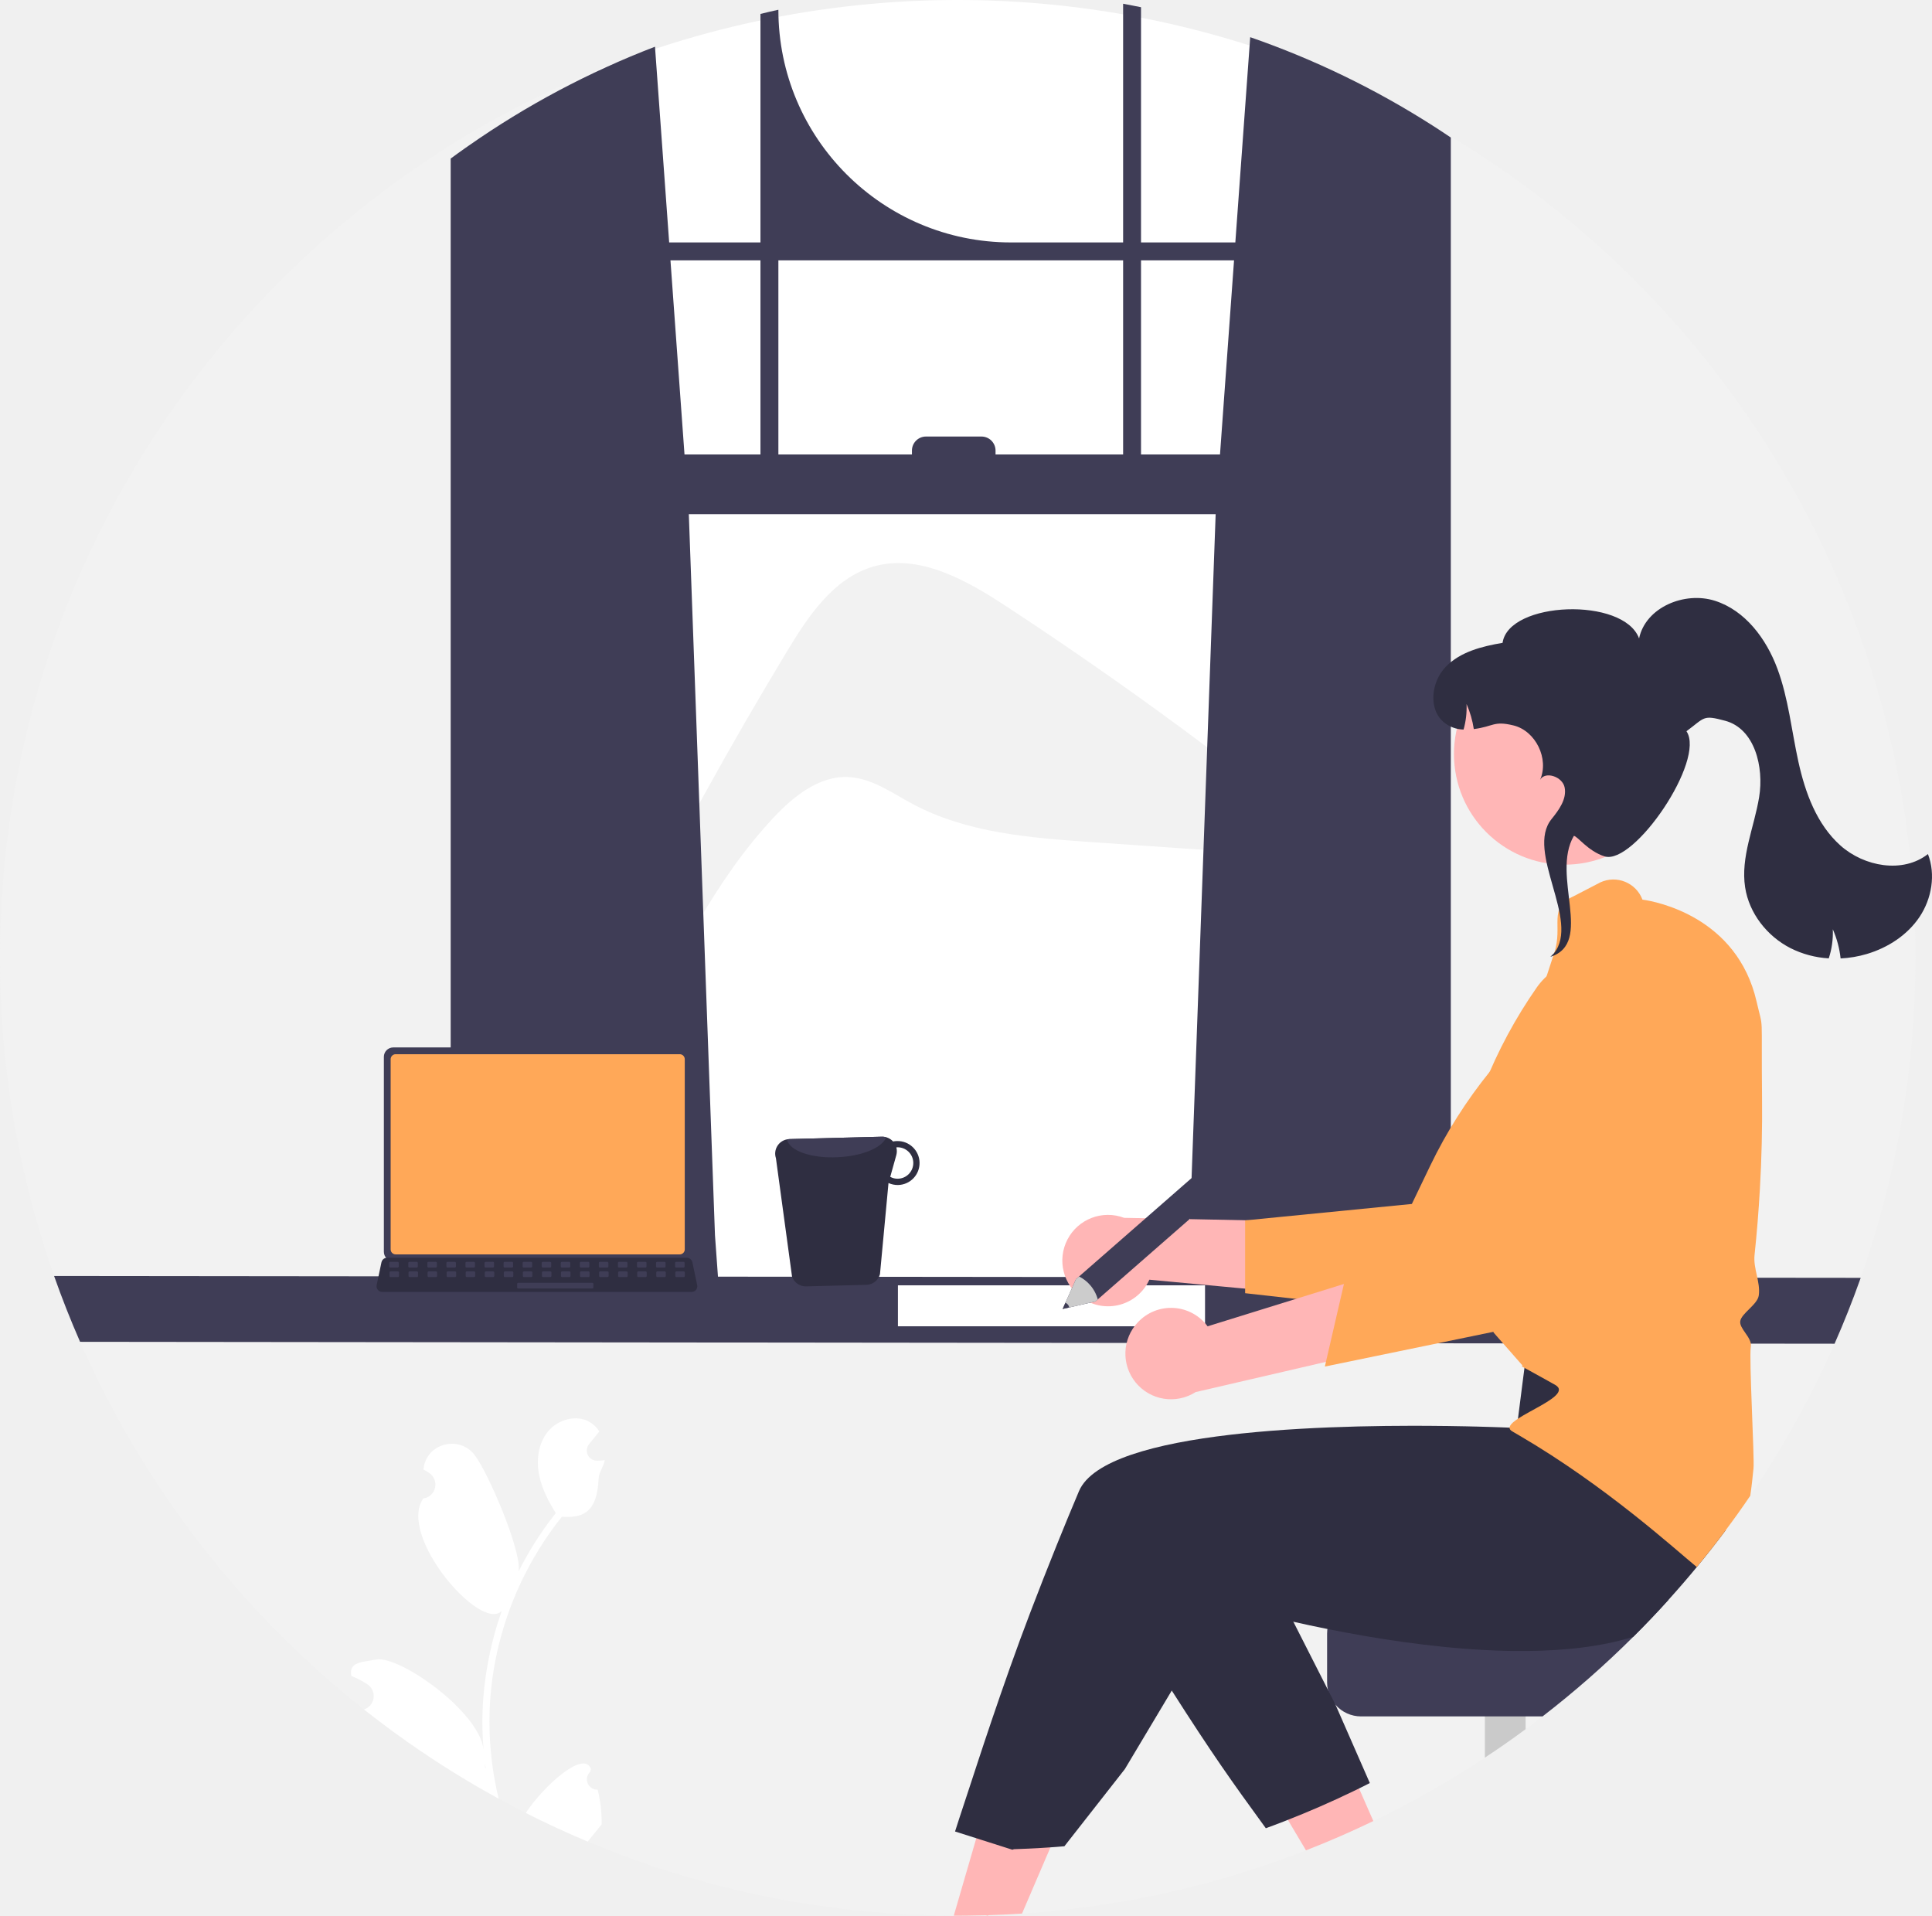
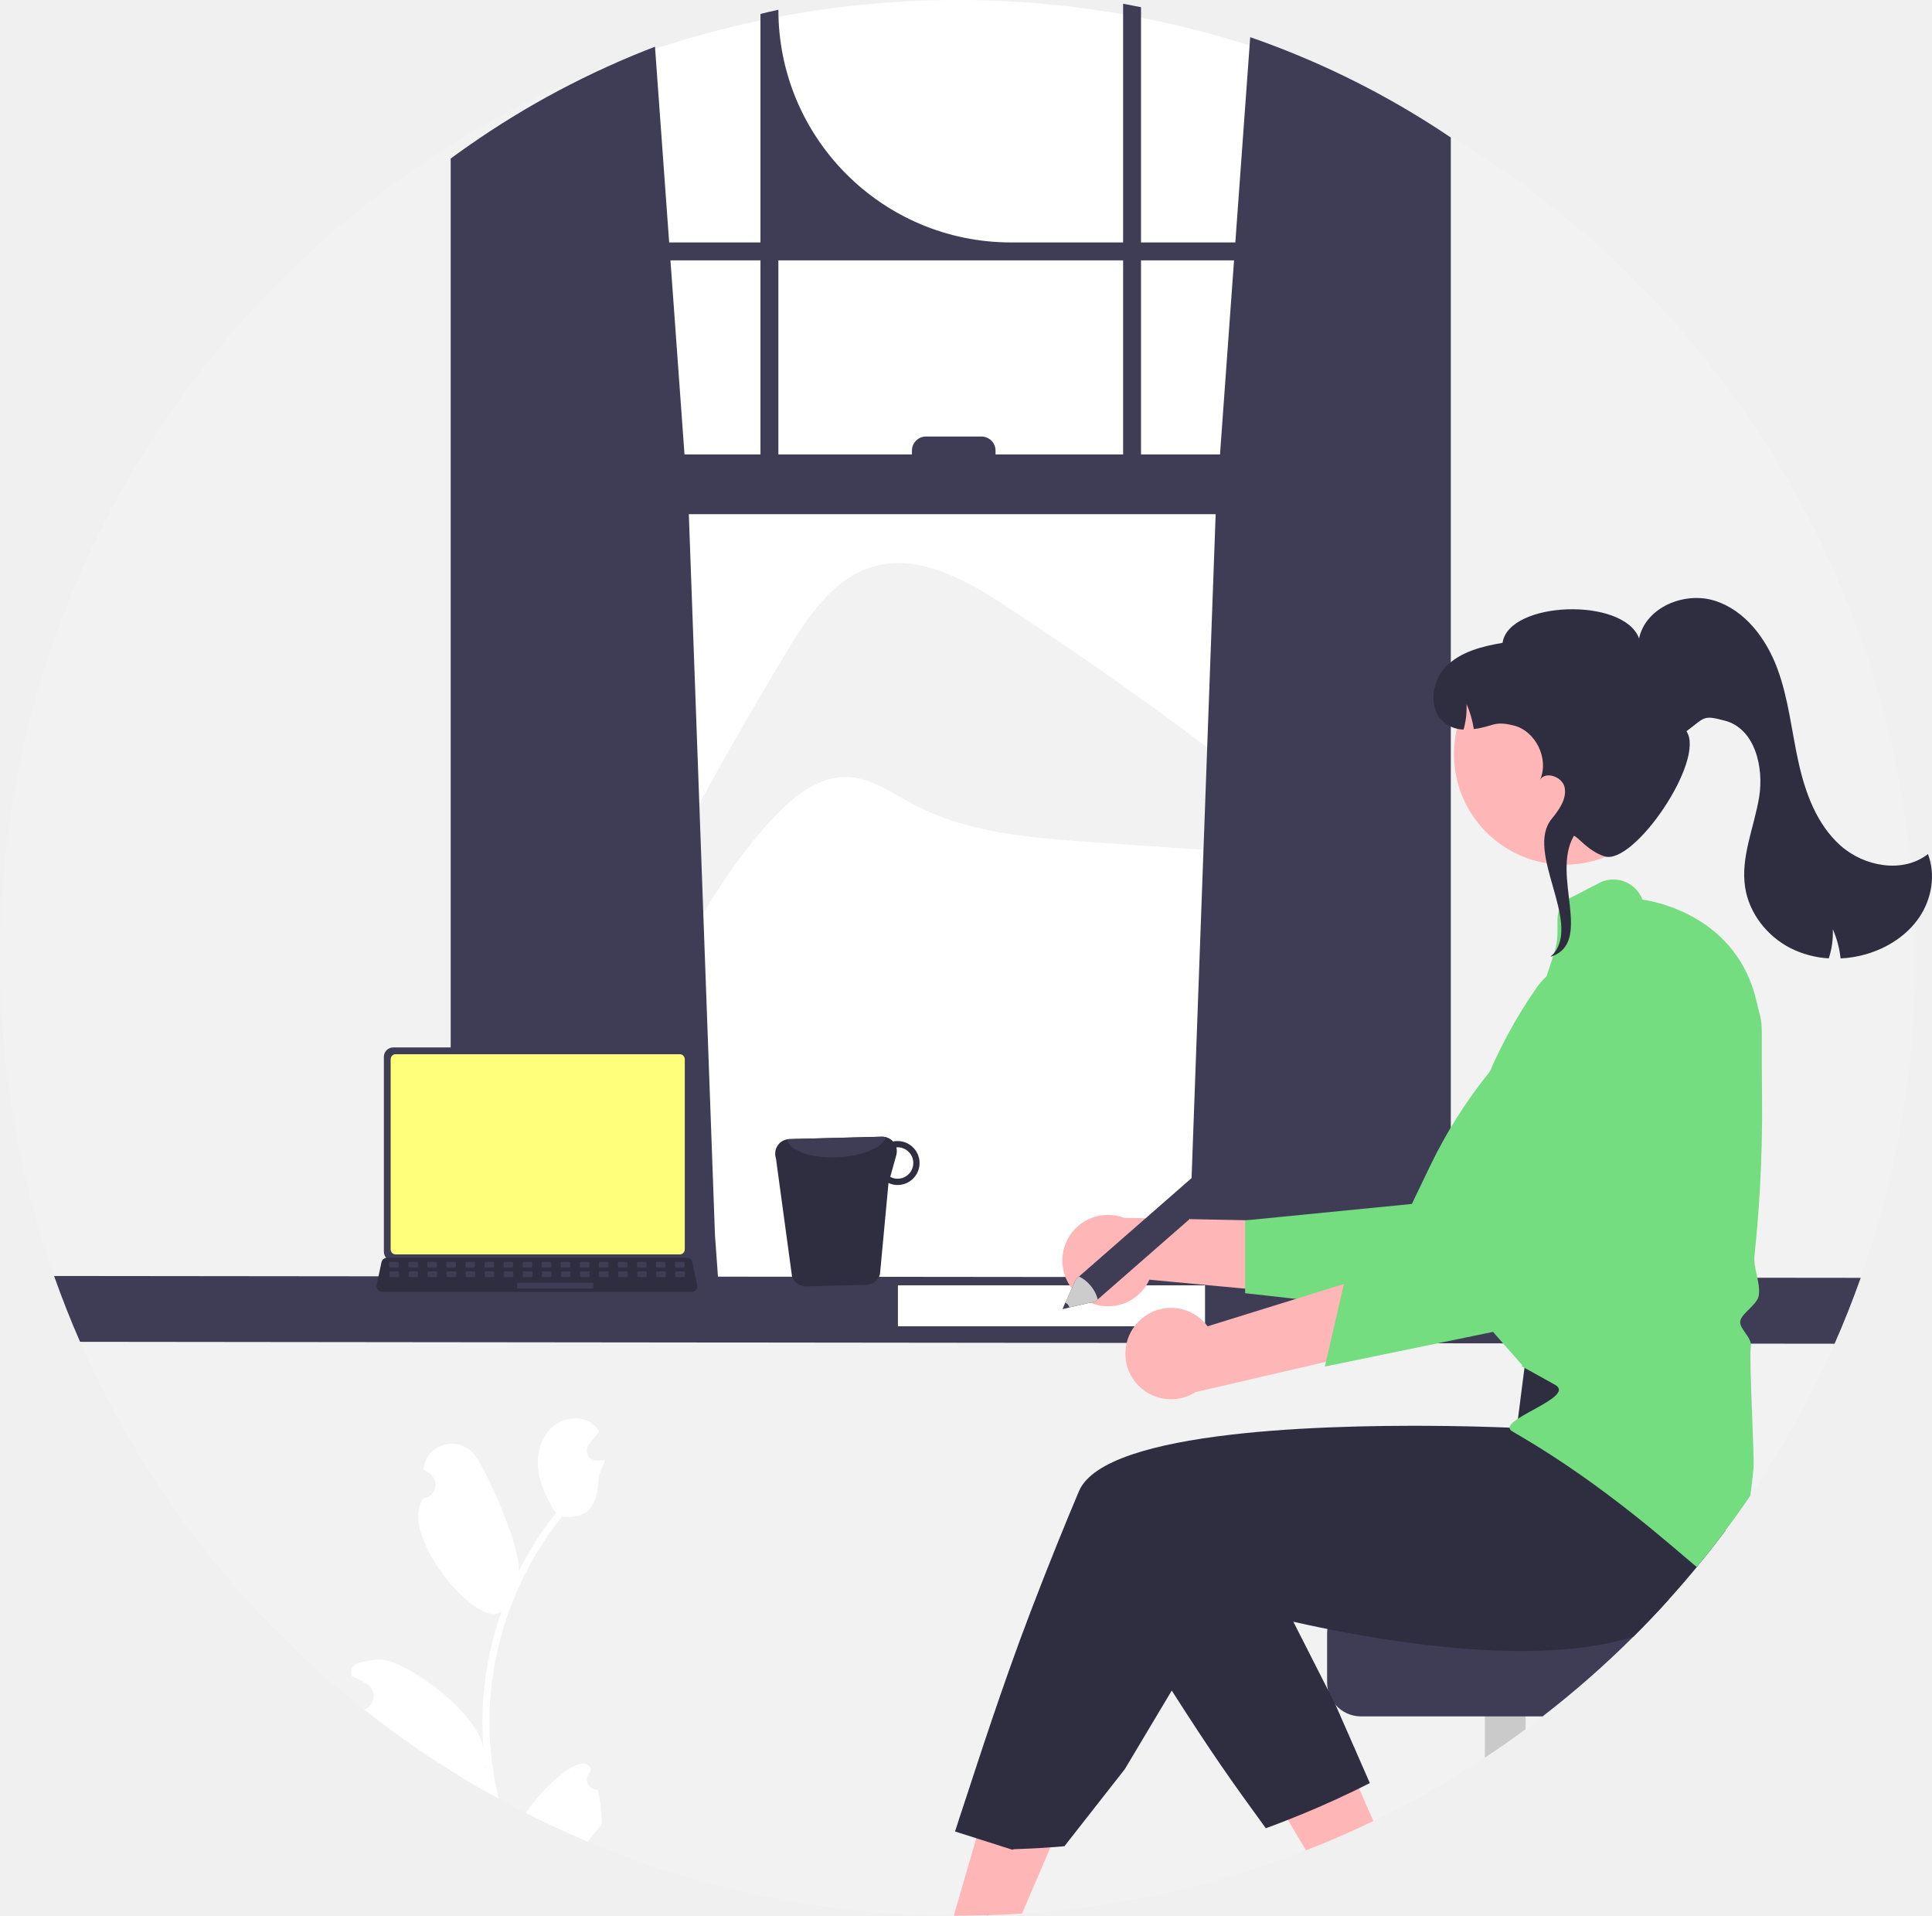
<svg xmlns="http://www.w3.org/2000/svg" data-name="Layer 1" width="849.273" height="842.002" viewBox="0 0 849.273 842.002">
  <path d="M1017.363,449.999a420.161,420.161,0,0,1-24.07,140.65c-.01.03-.02.05-.03.08-.07.21-.14.4-.22.61v.01q-5.115,14.37-11.24,28.26a420.754,420.754,0,0,1-37.06,66.82q-5.22,7.71-10.81,15.17-6.15,8.25-12.69,16.17-6.03,7.305-12.38,14.33-7.545,8.37-15.54,16.31a421.161,421.161,0,0,1-39.88,35q-3.69,2.865-7.46,5.63-8.775,6.48-17.9,12.5a417.437,417.437,0,0,1-41.57,24.16c-2.47,1.26-4.96,2.5-7.46,3.7q-14.505,7.005-29.6,12.89c-2.87,1.13-5.75,2.22-8.66,3.27-.49.19-.98.37-1.48.54a418.305,418.305,0,0,1-107.06,23.38q-3.81.345-7.63.58-4.05.285-8.11.46c-2.14.11-4.27.19-6.42.25-.44.02-.89.04-1.33.04q-4.335.135-8.7.17c-1.23.01-2.46.02-3.7.02-.58,0-1.16,0-1.74-.01q-12.585-.045-24.98-.82c-.17-.01-.34-.03-.51-.03-2.96-.2-5.91-.41-8.85-.67q-15.705-1.32-31.07-3.8-3.54-.555-7.06-1.2-15.285-2.7-30.17-6.51-4.425-1.125-8.8-2.35a416.975,416.975,0,0,1-49.47-17.18q-13.875-5.82-27.23-12.58-6.015-3.045-11.91-6.28c-1.07-.58-2.13-1.17-3.19-1.76q-11.61-6.48-22.74-13.66-9.12-5.865-17.9-12.2c-.72-.5-1.43-1.02-2.14-1.54q-6.735-4.905-13.25-10.06-14.175-11.235-27.34-23.61-9.105-8.55-17.68-17.64a421.7,421.7,0,0,1-79.77-120.33q-6.21-14.175-11.4-28.87a.185.185,0,0,1-.02-.07,420.346,420.346,0,0,1-23.78-139.83c0-176.76,108.94-328.08,263.34-390.48a422.118,422.118,0,0,1,344,12.87C921.743,141.119,1017.363,284.399,1017.363,449.999Z" transform="translate(-175.3633 -28.9988)" fill="#f2f2f2" />
  <path d="M782.703,72.389v532.01h-344v-544.88a422.118,422.118,0,0,1,344,12.87Z" transform="translate(-175.3633 -28.9988)" fill="#fff" />
  <path d="M521.485,314.998c9.332-15.434,20.39-31.913,37.707-36.953,20.055-5.836,40.656,5.758,58.131,17.199A1693.946,1693.946,0,0,1,768.074,406.315l-.053.599q-56.246-3.879-112.492-7.758c-27.092-1.868-55.115-3.994-79.056-16.811-9.085-4.863-17.941-11.36-28.236-11.812-12.79-.562-23.943,8.371-32.707,17.703C463.686,443.443,448.683,527.867,390.52,576.37A1845.847,1845.847,0,0,1,521.485,314.998Z" transform="translate(-175.3633 -28.9988)" fill="#f2f2f2" />
  <path d="M807.865,85.958c-.87-.58-1.75-1.13-2.62-1.69a380.241,380.241,0,0,0-80.31-38.93l-6.54,90.22h-41.46v-103.39c-2.61-.54-5.24-1.05-7.87-1.53v104.92H619.795A102.27,102.27,0,0,1,517.525,33.288v-0c-2.64.57-5.26,1.18-7.88,1.83v100.44h-40.13l-6.23-86.03a380.858,380.858,0,0,0-81.94,43.53c-.44.3-.88.61-1.31.91-2.21,1.55-4.39,3.13-6.56,4.73v502.19h118.27l-2.09-28.95-11.5-316.95h231.59l-11.5,316.95-2.09,28.95h116.96v-511.45Q810.505,87.668,807.865,85.958Zm-298.22,142.78h-33.39l-6.17-85.3h39.56Zm159.42,0H612.985v-1.69a6.18,6.18,0,0,0-6.19-6.18h-24.38a6.178,6.178,0,0,0-6.18,6.18v1.69h-58.71v-85.3h151.54Zm7.87,0v-85.3h40.89l-6.17,85.3Z" transform="translate(-175.3633 -28.9988)" fill="#3f3d56" />
  <path d="M993.294,590.647c-.01.03-.02.05-.03.08-.07.21-.14.4-.22.61v.01q-5.115,14.37-11.24,28.26l-771.24-.84q-6.21-14.175-11.4-28.87a.185.185,0,0,1-.02-.07Z" transform="translate(-175.3633 -28.9988)" fill="#3f3d56" />
  <rect x="394.711" y="564.938" width="135" height="18" fill="#fff" />
  <path d="M391.373,770.209q.72-6.345,1.99-12.61a146.201,146.201,0,0,1,28.98-61.94c8.25.46,15.48-.8,16.17-16.78.13-2.84,2.24-5.31,2.7-8.11-.78.11-1.59.17-2.37.22-.25.01-.51.03-.75.04h-.09a4.489,4.489,0,0,1-3.69-7.32c.34-.41.68-.83,1.02-1.25.51-.65,1.04-1.28,1.56-1.92.06-.07.11-.13.17-.2.59-.73,1.18-1.46,1.78-2.19a13.005,13.005,0,0,0-4.26-4.12c-5.95-3.49-14.16-1.07-18.46,4.31-4.31,5.38-5.13,12.94-3.63,19.66,1.28,5.76,4.07,11.04,7.2,16.06-.32.41-.66.81-.98,1.23a147.304,147.304,0,0,0-15.35,24.32c1.22-9.53-13.69-43.93-19.46-51.22-6.93-8.75-21.13-4.93-22.35,6.17-.01.1-.03.21-.04.32.86.48,1.7.99,2.52,1.54a6.149,6.149,0,0,1-2.48,11.19l-.13.02c-11.46,16.37,25.29,58.98,34.5,49.42a145.105,145.105,0,0,0-5.53,19.94,147.475,147.475,0,0,0-2.56,18.09,142.314,142.314,0,0,0,.11,22.99,2.51,2.51,0,0,1-.04-.27c-2.05-16.66-37.12-41.43-47.36-39.37-5.9,1.19-11.71.92-10.81,6.87.01.1.03.19.04.29a39.404,39.404,0,0,1,4.63,2.23c.86.48,1.7,1,2.52,1.54a6.157,6.157,0,0,1-1.57,10.99q6.525,5.145,13.25,10.06c.71.52,1.42,1.04,2.14,1.54q8.775,6.33,17.9,12.2,11.13,7.17,22.74,13.66c1.06.59,2.12,1.18,3.19,1.76a143.529,143.529,0,0,1-4.06-33.81A139.723,139.723,0,0,1,391.373,770.209Zm5.47-35.73.02-.03a.076.076,0,0,1-.02.05Zm-7.97,71.91-.31-.69c.01-.51.01-1.01,0-1.53,0-.14-.03-.28-.03-.42.12.89.22,1.78.35,2.67Zm45.93,1.36c.11-.46.2-.78.31-1.24-.04-.1-.08-.2-.12-.29-3.33-7.93-20.91,8.06-28.51,19.63q13.35,6.75,27.23,12.58c.62-.78,1.26-1.55,1.89-2.33.06-.07.11-.13.16-.2,1.36-1.68,2.73-3.34,4.08-5.02.01-.33.01-.66.01-.98a60.25,60.25,0,0,0-1.76-14.29A4.536,4.536,0,0,1,434.803,807.749Z" transform="translate(-175.3633 -28.9988)" fill="#fff" />
  <path d="M651.121,599.624a19.952,19.952,0,0,0,29.487-8.157l70.595,6.603-17.331-32.514L669.49,564.271a20.06,20.06,0,0,0-18.369,35.353Z" transform="translate(-175.3633 -28.9988)" fill="#ffb6b6" />
-   <path d="M722.703,597.399l97.69,10.952.337-.431c.644-.823,64.566-82.646,75.305-102.124a58.89,58.89,0,0,0,6.82-38.571l-.073-.324-.254-.215a29.885,29.885,0,0,0-37.369-.819,211.683,211.683,0,0,0-61.088,75.483l-8.08,16.821-73.288,7.228Z" transform="translate(-175.3633 -28.9988)" fill="#ffa858" />
+   <path d="M722.703,597.399l97.69,10.952.337-.431c.644-.823,64.566-82.646,75.305-102.124a58.89,58.89,0,0,0,6.82-38.571l-.073-.324-.254-.215a29.885,29.885,0,0,0-37.369-.819,211.683,211.683,0,0,0-61.088,75.483l-8.08,16.821-73.288,7.228Z" transform="translate(-175.3633 -28.9988)" fill="#74dd80" />
  <path d="M643.446,826.241l-18.82,43.82q-4.05.285-8.11.46c-2.14.11-4.27.19-6.42.25l-.73.23-.6-.19q-4.335.135-8.7.17c-1.23.01-2.46.02-3.7.02-.58,0-1.16,0-1.74-.01l1.25-4.28,1.47-5.07,5.84-20.08,8.43-28.99,12.54,5.38Z" transform="translate(-175.3633 -28.9988)" fill="#ffb6b6" />
  <path d="M779.056,829.401q-14.505,7.005-29.6,12.89l-9.84-16.55,31.72-13.93Z" transform="translate(-175.3633 -28.9988)" fill="#ffb6b6" />
  <path d="M845.986,754.181v34.86q-8.775,6.48-17.9,12.5v-47.36Z" transform="translate(-175.3633 -28.9988)" fill="#cacaca" />
  <path d="M908.866,732.101q-7.545,8.37-15.54,16.31a421.168,421.168,0,0,1-39.88,35h-79.8a14.879,14.879,0,0,1-11.19-5.07l-.01-.03a14.727,14.727,0,0,1-3.36-6.6l-.01-.02a15.302,15.302,0,0,1-.34-3.2v-21.47a14.93,14.93,0,0,1,14.91-14.92Z" transform="translate(-175.3633 -28.9988)" fill="#3f3d56" />
  <path d="M941.746,648.301l-8.65,37.06a77.902,77.902,0,0,1,.84,16.24q-6.15,8.25-12.69,16.17-6.03,7.305-12.38,14.33-7.545,8.37-15.54,16.31c-13.88,4.36-30.24,6.14-47.34,6.26-5.9.05-11.89-.11-17.9-.43-24.37-1.28-49.02-5.19-69.21-9.25-5.34-1.06-10.36-2.14-14.98-3.19-8.75-1.97-16.07-3.81-21.37-5.21-5.97-1.56-9.37-2.57-9.37-2.57l-22.71,38.03-20.62,34.52-26.57,33.91q-3.81.345-7.63.58-4.05.285-8.11.46c-2.14.11-4.27.19-6.42.25l-.73.23-.6-.19-9.64-3.07-3.25-1.03-11.69-3.72s2.61-8.22,7.18-21.93c1.68-5.03,13.58-42.22,26.03-74.69,3.69-9.64,7.51-19.42,11.44-29.15,3.22-7.99,6.5-15.95,9.82-23.8,5.77-13.61,33.65-20.95,66.48-24.8,1.67-.19,3.35-.38,5.04-.56,16.73-1.76,34.48-2.67,51.08-3.09,8.31-.21,16.33-.29,23.79-.3q3.615,0,7.03.02h.01c6.15.03,11.81.12,16.79.22.97.02,1.91.05,2.83.07h.01c.62.01,1.23.03,1.83.04,10.89.28,17.57.62,17.57.62l2.59-20.32.53-4.1.5-3.9v-.01l.06-.49.41-.01,7.2-.14,60.52-1.18,25.778-1.092Z" transform="translate(-175.3633 -28.9988)" fill="#2f2e41" />
  <path d="M777.516,812.701c-2.47,1.26-4.96,2.5-7.46,3.7q-14.505,7.005-29.6,12.89c-2.87,1.13-5.75,2.22-8.66,3.27-.32-.45-.65-.9-.98-1.35-13.88-19.05-22.52-31.19-40.37-59.16-7.47-11.7-14.98-23.9-22.27-36.36l52.78-24.64,5.92-2.76,17.02,33.51,15.18,29.89,3.38,6.65Z" transform="translate(-175.3633 -28.9988)" fill="#2f2e41" />
  <circle cx="687.764" cy="331.428" r="48.625" fill="#ffb6b6" />
-   <path d="M949.926,511.571c-.4-40.16.78-28.53-2.4-42.36-8.54-37.18-43.99-43.96-50.17-44.8a13.645,13.645,0,0,0-18.45-7.61l-11.831,6.135c-11.47,5.25-4.509,12.835-8.469,24.805l-4.16,12.7-34.09,94.23,6.9,35.85.01.02,4.65,24.15,13.788,15.708-.258-2.508-.31.48-.01.01-.8,1.19c1.11.61,2.21,1.21,3.29,1.81q4.2,2.31,8.19,4.53c.64.36,1.27.71,1.9,1.07h.01c.4.22.8.44,1.19.66,9.98,5.58-26.96,15.74-18.75,20.51,1.14.66,2.27,1.32,3.38,1.97,37.8,22.11,67.96,49.65,77.71,57.65q6.54-7.92,12.69-16.17,5.58-7.455,10.81-15.17c.61-4.02,1.02-8.04,1.42-11.98.48-4.74-2.02-48.65-1.18-53.48.37-2.14-1.05-4.17-2.42-6.13-1.27-1.83-2.47-3.55-2.22-5.17.26-1.67,2.1-3.49,3.89-5.26,1.95-1.94,3.97-3.94,4.26-6.05.8-5.88-2.49-11.78-1.87-17.7q1.53-14.445,2.35-28.98Q950.131,531.611,949.926,511.571Z" transform="translate(-175.3633 -28.9988)" fill="#ffa858" />
+   <path d="M949.926,511.571c-.4-40.16.78-28.53-2.4-42.36-8.54-37.18-43.99-43.96-50.17-44.8a13.645,13.645,0,0,0-18.45-7.61l-11.831,6.135c-11.47,5.25-4.509,12.835-8.469,24.805l-4.16,12.7-34.09,94.23,6.9,35.85.01.02,4.65,24.15,13.788,15.708-.258-2.508-.31.48-.01.01-.8,1.19c1.11.61,2.21,1.21,3.29,1.81q4.2,2.31,8.19,4.53c.64.36,1.27.71,1.9,1.07h.01c.4.22.8.44,1.19.66,9.98,5.58-26.96,15.74-18.75,20.51,1.14.66,2.27,1.32,3.38,1.97,37.8,22.11,67.96,49.65,77.71,57.65q6.54-7.92,12.69-16.17,5.58-7.455,10.81-15.17c.61-4.02,1.02-8.04,1.42-11.98.48-4.74-2.02-48.65-1.18-53.48.37-2.14-1.05-4.17-2.42-6.13-1.27-1.83-2.47-3.55-2.22-5.17.26-1.67,2.1-3.49,3.89-5.26,1.95-1.94,3.97-3.94,4.26-6.05.8-5.88-2.49-11.78-1.87-17.7q1.53-14.445,2.35-28.98Q950.131,531.611,949.926,511.571Z" transform="translate(-175.3633 -28.9988)" fill="#74dd80" />
  <path d="M675.661,610.061a19.952,19.952,0,0,1,30.535,1.895l67.712-21.031-10.247,35.391-62.729,14.546a20.06,20.06,0,0,1-25.271-30.801Z" transform="translate(-175.3633 -28.9988)" fill="#ffb6b6" />
-   <path d="M757.751,629.64l125.682-25.912-32.618,8.079c.37-.978,37.029-98.122,41.482-119.914a58.89,58.89,0,0,0-4.974-38.852l-.166-.288-.307-.13a29.885,29.885,0,0,0-35.918,10.344,211.683,211.683,0,0,0-35.842,90.249l-2.705,18.464-44.312,13.256Z" transform="translate(-175.3633 -28.9988)" fill="#ffa858" />
+   <path d="M757.751,629.64l125.682-25.912-32.618,8.079c.37-.978,37.029-98.122,41.482-119.914a58.89,58.89,0,0,0-4.974-38.852l-.166-.288-.307-.13a29.885,29.885,0,0,0-35.918,10.344,211.683,211.683,0,0,0-35.842,90.249l-2.705,18.464-44.312,13.256Z" transform="translate(-175.3633 -28.9988)" fill="#74dd80" />
  <path d="M523.526,590.069a6.416,6.416,0,0,0,6.183,4.331l26.492-.682a6.328,6.328,0,0,0,5.981-4.657l3.749-40.087a9.794,9.794,0,0,0,4.238.871,9.661,9.661,0,0,0-.485-19.317,8.185,8.185,0,0,0-1.736.181,6.548,6.548,0,0,0-4.874-2.103l-40.751,1.052a5.853,5.853,0,0,0-1.005.125,6.365,6.365,0,0,0-4.873,8.265ZM566.699,546.252l2.668-9.553a6.506,6.506,0,0,0,.02-3.375c.129-0.0.244-.062.373-.062a6.91,6.91,0,0,1,.324,13.817A6.505,6.505,0,0,1,566.699,546.252Z" transform="translate(-175.3633 -28.9988)" fill="#2f2e41" />
  <path d="M521.317,529.783c.868,4.964,10.629,8.454,22.366,7.847,10.793-.497,19.617-4.287,21.234-8.778a6.025,6.025,0,0,0-1.844-.246l-40.751,1.052A5.853,5.853,0,0,0,521.317,529.783Z" transform="translate(-175.3633 -28.9988)" fill="#3f3d56" />
  <path d="M344.106,493.493v85.704a4.122,4.122,0,0,0,4.119,4.119H475.23a4.122,4.122,0,0,0,4.119-4.119v-85.704a4.124,4.124,0,0,0-4.119-4.115H348.225A4.124,4.124,0,0,0,344.106,493.493Z" transform="translate(-175.3633 -28.9988)" fill="#3f3d56" />
-   <path d="M347.086,494.559v83.58a2.205,2.205,0,0,0,2.201,2.201H474.172a2.205,2.205,0,0,0,2.201-2.201V494.559a2.206,2.206,0,0,0-2.201-2.206H349.287A2.206,2.206,0,0,0,347.086,494.559Z" transform="translate(-175.3633 -28.9988)" fill="#ffa858" />
+   <path d="M347.086,494.559v83.58a2.205,2.205,0,0,0,2.201,2.201H474.172a2.205,2.205,0,0,0,2.201-2.201V494.559a2.206,2.206,0,0,0-2.201-2.206H349.287A2.206,2.206,0,0,0,347.086,494.559Z" transform="translate(-175.3633 -28.9988)" fill="#ffff7c" />
  <path d="M341.45,595.911a2.47,2.47,0,0,0,1.943.93H479.385a2.502,2.502,0,0,0,2.446-3.016l-2.111-10.027a2.507,2.507,0,0,0-1.558-1.818,2.425,2.425,0,0,0-.888-.168H345.496a2.425,2.425,0,0,0-.888.168,2.507,2.507,0,0,0-1.558,1.818l-2.111,10.027A2.5,2.5,0,0,0,341.45,595.911Z" transform="translate(-175.3633 -28.9988)" fill="#2f2e41" />
  <rect x="472.12" y="583.619" width="4.188" height="2.513" rx="0.488" transform="translate(773.0651 1140.752) rotate(-180)" fill="#3f3d56" />
  <rect x="463.743" y="583.619" width="4.188" height="2.513" rx="0.488" transform="translate(756.3111 1140.752) rotate(-180)" fill="#3f3d56" />
  <rect x="455.366" y="583.619" width="4.188" height="2.513" rx="0.488" transform="translate(739.5571 1140.752) rotate(-180)" fill="#3f3d56" />
  <rect x="446.989" y="583.619" width="4.188" height="2.513" rx="0.488" transform="translate(722.8032 1140.752) rotate(-180)" fill="#3f3d56" />
  <rect x="438.612" y="583.619" width="4.188" height="2.513" rx="0.488" transform="translate(706.0492 1140.752) rotate(-180)" fill="#3f3d56" />
  <rect x="430.235" y="583.619" width="4.188" height="2.513" rx="0.488" transform="translate(689.2952 1140.752) rotate(-180)" fill="#3f3d56" />
  <rect x="421.858" y="583.619" width="4.188" height="2.513" rx="0.488" transform="translate(672.5413 1140.752) rotate(-180)" fill="#3f3d56" />
  <rect x="413.481" y="583.619" width="4.188" height="2.513" rx="0.488" transform="translate(655.7873 1140.752) rotate(-180)" fill="#3f3d56" />
  <rect x="405.104" y="583.619" width="4.188" height="2.513" rx="0.488" transform="translate(639.0333 1140.752) rotate(-180)" fill="#3f3d56" />
  <rect x="396.727" y="583.619" width="4.188" height="2.513" rx="0.488" transform="translate(622.2794 1140.752) rotate(-180)" fill="#3f3d56" />
  <rect x="388.35" y="583.619" width="4.188" height="2.513" rx="0.488" transform="translate(605.5254 1140.752) rotate(-180)" fill="#3f3d56" />
  <rect x="379.973" y="583.619" width="4.188" height="2.513" rx="0.488" transform="translate(588.7714 1140.752) rotate(-180)" fill="#3f3d56" />
  <rect x="371.596" y="583.619" width="4.188" height="2.513" rx="0.488" transform="translate(572.0175 1140.752) rotate(-180)" fill="#3f3d56" />
  <rect x="363.219" y="583.619" width="4.188" height="2.513" rx="0.488" transform="translate(555.2635 1140.752) rotate(-180)" fill="#3f3d56" />
  <rect x="354.842" y="583.619" width="4.188" height="2.513" rx="0.488" transform="translate(538.5096 1140.752) rotate(-180)" fill="#3f3d56" />
  <rect x="346.465" y="583.619" width="4.188" height="2.513" rx="0.488" transform="translate(521.7556 1140.752) rotate(-180)" fill="#3f3d56" />
  <rect x="472.219" y="587.807" width="4.188" height="2.513" rx="0.488" transform="translate(773.263 1149.129) rotate(-180)" fill="#3f3d56" />
  <rect x="463.842" y="587.807" width="4.188" height="2.513" rx="0.488" transform="translate(756.5091 1149.129) rotate(-180)" fill="#3f3d56" />
  <rect x="455.465" y="587.807" width="4.188" height="2.513" rx="0.488" transform="translate(739.7551 1149.129) rotate(-180)" fill="#3f3d56" />
  <rect x="447.088" y="587.807" width="4.188" height="2.513" rx="0.488" transform="translate(723.0011 1149.129) rotate(-180)" fill="#3f3d56" />
  <rect x="438.711" y="587.807" width="4.188" height="2.513" rx="0.488" transform="translate(706.2472 1149.129) rotate(-180)" fill="#3f3d56" />
  <rect x="430.334" y="587.807" width="4.188" height="2.513" rx="0.488" transform="translate(689.4932 1149.129) rotate(-180)" fill="#3f3d56" />
  <rect x="421.957" y="587.807" width="4.188" height="2.513" rx="0.488" transform="translate(672.7392 1149.129) rotate(-180)" fill="#3f3d56" />
  <rect x="413.58" y="587.807" width="4.188" height="2.513" rx="0.488" transform="translate(655.9853 1149.129) rotate(-180)" fill="#3f3d56" />
  <rect x="405.203" y="587.807" width="4.188" height="2.513" rx="0.488" transform="translate(639.2313 1149.129) rotate(-180)" fill="#3f3d56" />
  <rect x="396.826" y="587.807" width="4.188" height="2.513" rx="0.488" transform="translate(622.4774 1149.129) rotate(-180)" fill="#3f3d56" />
  <rect x="388.449" y="587.807" width="4.188" height="2.513" rx="0.488" transform="translate(605.7234 1149.129) rotate(-180)" fill="#3f3d56" />
  <rect x="380.072" y="587.807" width="4.188" height="2.513" rx="0.488" transform="translate(588.9694 1149.129) rotate(-180)" fill="#3f3d56" />
  <rect x="371.695" y="587.807" width="4.188" height="2.513" rx="0.488" transform="translate(572.2155 1149.129) rotate(-180)" fill="#3f3d56" />
  <rect x="363.318" y="587.807" width="4.188" height="2.513" rx="0.488" transform="translate(555.4615 1149.129) rotate(-180)" fill="#3f3d56" />
  <rect x="354.941" y="587.807" width="4.188" height="2.513" rx="0.488" transform="translate(538.7075 1149.129) rotate(-180)" fill="#3f3d56" />
  <rect x="346.564" y="587.807" width="4.188" height="2.513" rx="0.488" transform="translate(521.9536 1149.129) rotate(-180)" fill="#3f3d56" />
  <rect x="402.69" y="592.834" width="33.508" height="2.513" rx="0.488" transform="translate(663.5246 1159.181) rotate(-180)" fill="#3f3d56" />
  <path d="M648.323,591.251l56.84-49.694c2.703-2.363-2.451,4.677-.088,7.38s11.348.045,8.645,2.407l-56.84,49.694-14.394,3.287Z" transform="translate(-175.3633 -28.9988)" fill="#3f3d56" />
  <path d="M648.323,591.251l1.378-1.204a15.763,15.763,0,0,1,4.83,3.747,15.929,15.929,0,0,1,3.395,6.33l-1.046.915-11.472,2.618-2.922.669,1.218-2.739Z" transform="translate(-175.3633 -28.9988)" fill="#ccc" />
  <path d="M643.703,601.586a2.978,2.978,0,0,1,1.704,2.07l-2.922.669Z" transform="translate(-175.3633 -28.9988)" fill="#3f3d56" />
  <path d="M1019.183,431.979c-5.36,8.02-13.94,13.57-23.18,16.32a48.487,48.487,0,0,1-11.54,1.96,43.632,43.632,0,0,0-3.43-12.82,36.022,36.022,0,0,1-1.78,12.79,42.868,42.868,0,0,1-16.87-4.52c-10.25-5.25-18.14-15.29-19.89-26.68-2.06-13.3,3.97-26.36,6.15-39.64,2.19-13.28-1.92-30.1-14.92-33.59-9.9-2.66-8.79-1.51-17.02,4.6,8.561,12.658-23.06,59.045-36,55-7.316-2.287-12-9-13.51-9-10.17,17.52,8.98,47.04-10.32,53.17l1.59-1.59c11.65-14.33-12.7-44.66-1.05-58.99,3.25-4.01,6.71-8.76,5.75-13.83-.91-4.82-8.56-7.37-10.8-3.41,4.03-9.23-1.92-21.55-11.77-23.92-8.75-2.11-8.59.49-17.37,1.62a43.573,43.573,0,0,0-3.19-11.01,35.725,35.725,0,0,1-1.31,11.22,14.088,14.088,0,0,1-8.52-3.08c-7.16-5.77-5.71-17.89.68-24.5,6.4-6.61,15.91-8.99,24.98-10.53,2.637-18.361,53.295-20.276,60.01-1.93,2.86-13.7,20.01-20.81,33.34-16.56s22.58,16.7,27.45,29.82c4.87,13.11,6.23,27.22,9.23,40.88s8.07,27.57,18.51,36.88c10.44,9.3,27.45,12.38,38.45,3.74C1026.323,413.379,1024.533,423.949,1019.183,431.979Z" transform="translate(-175.3633 -28.9988)" fill="#2f2e41" />
</svg>
